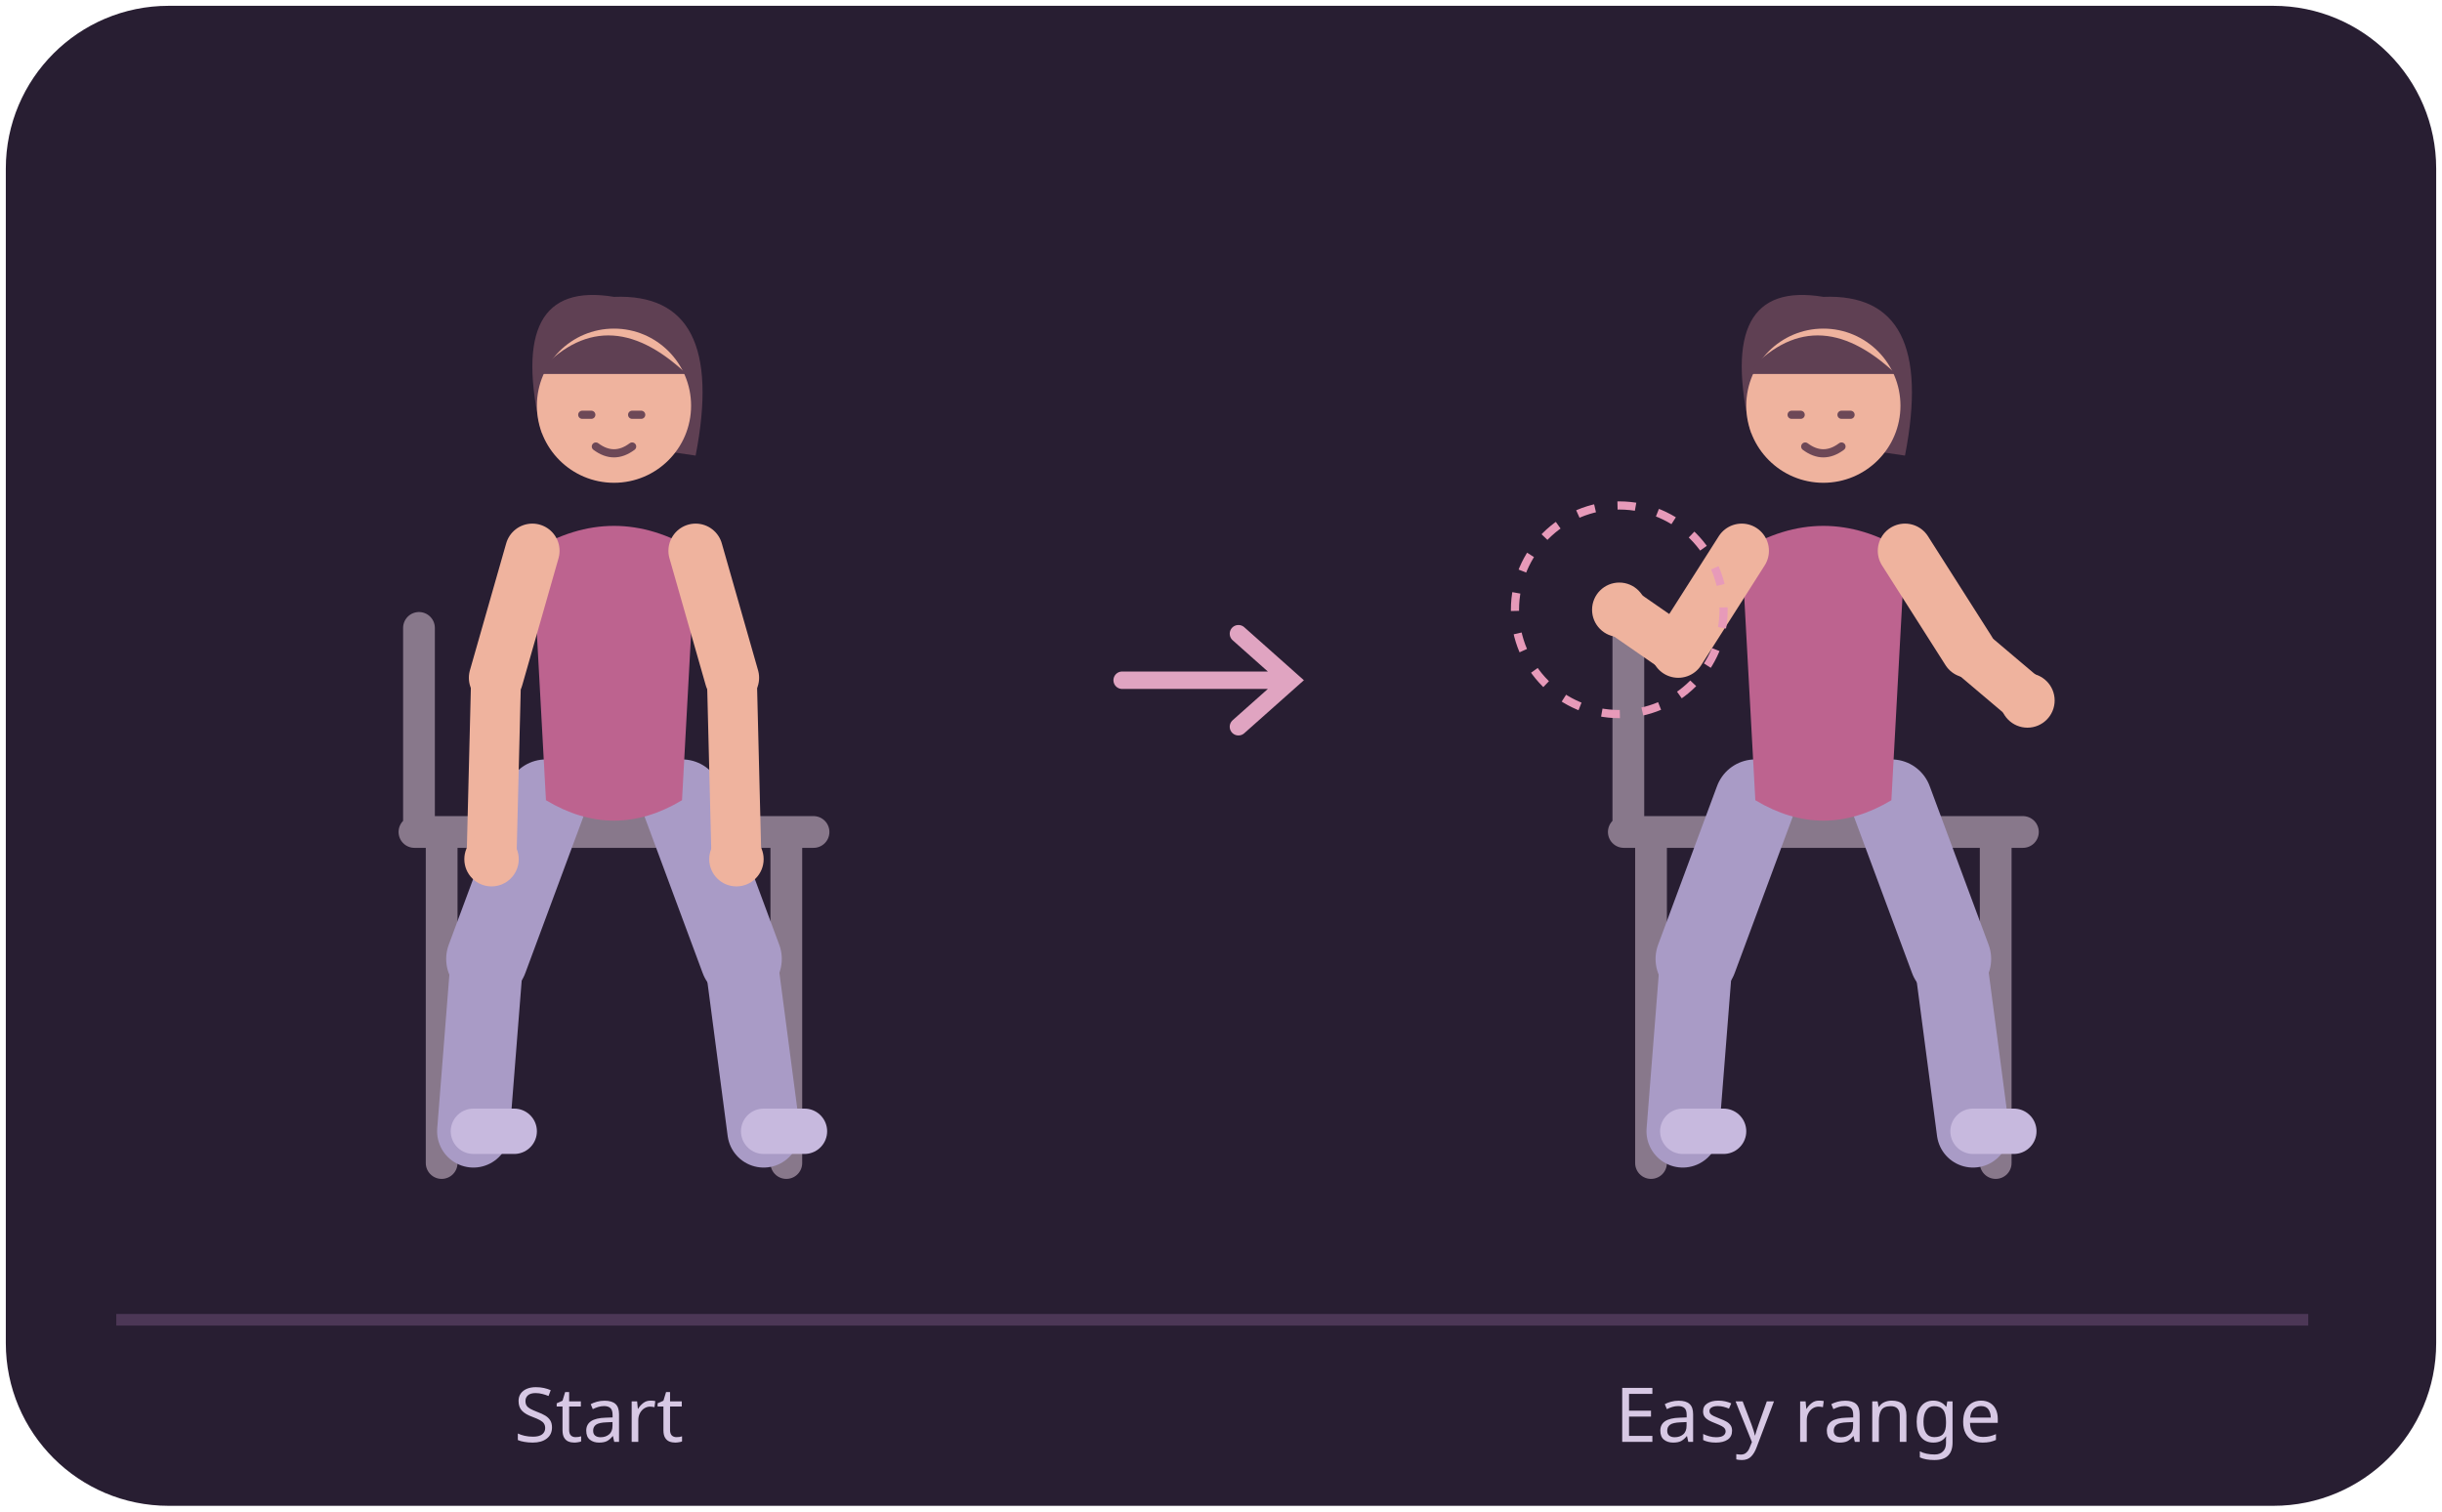
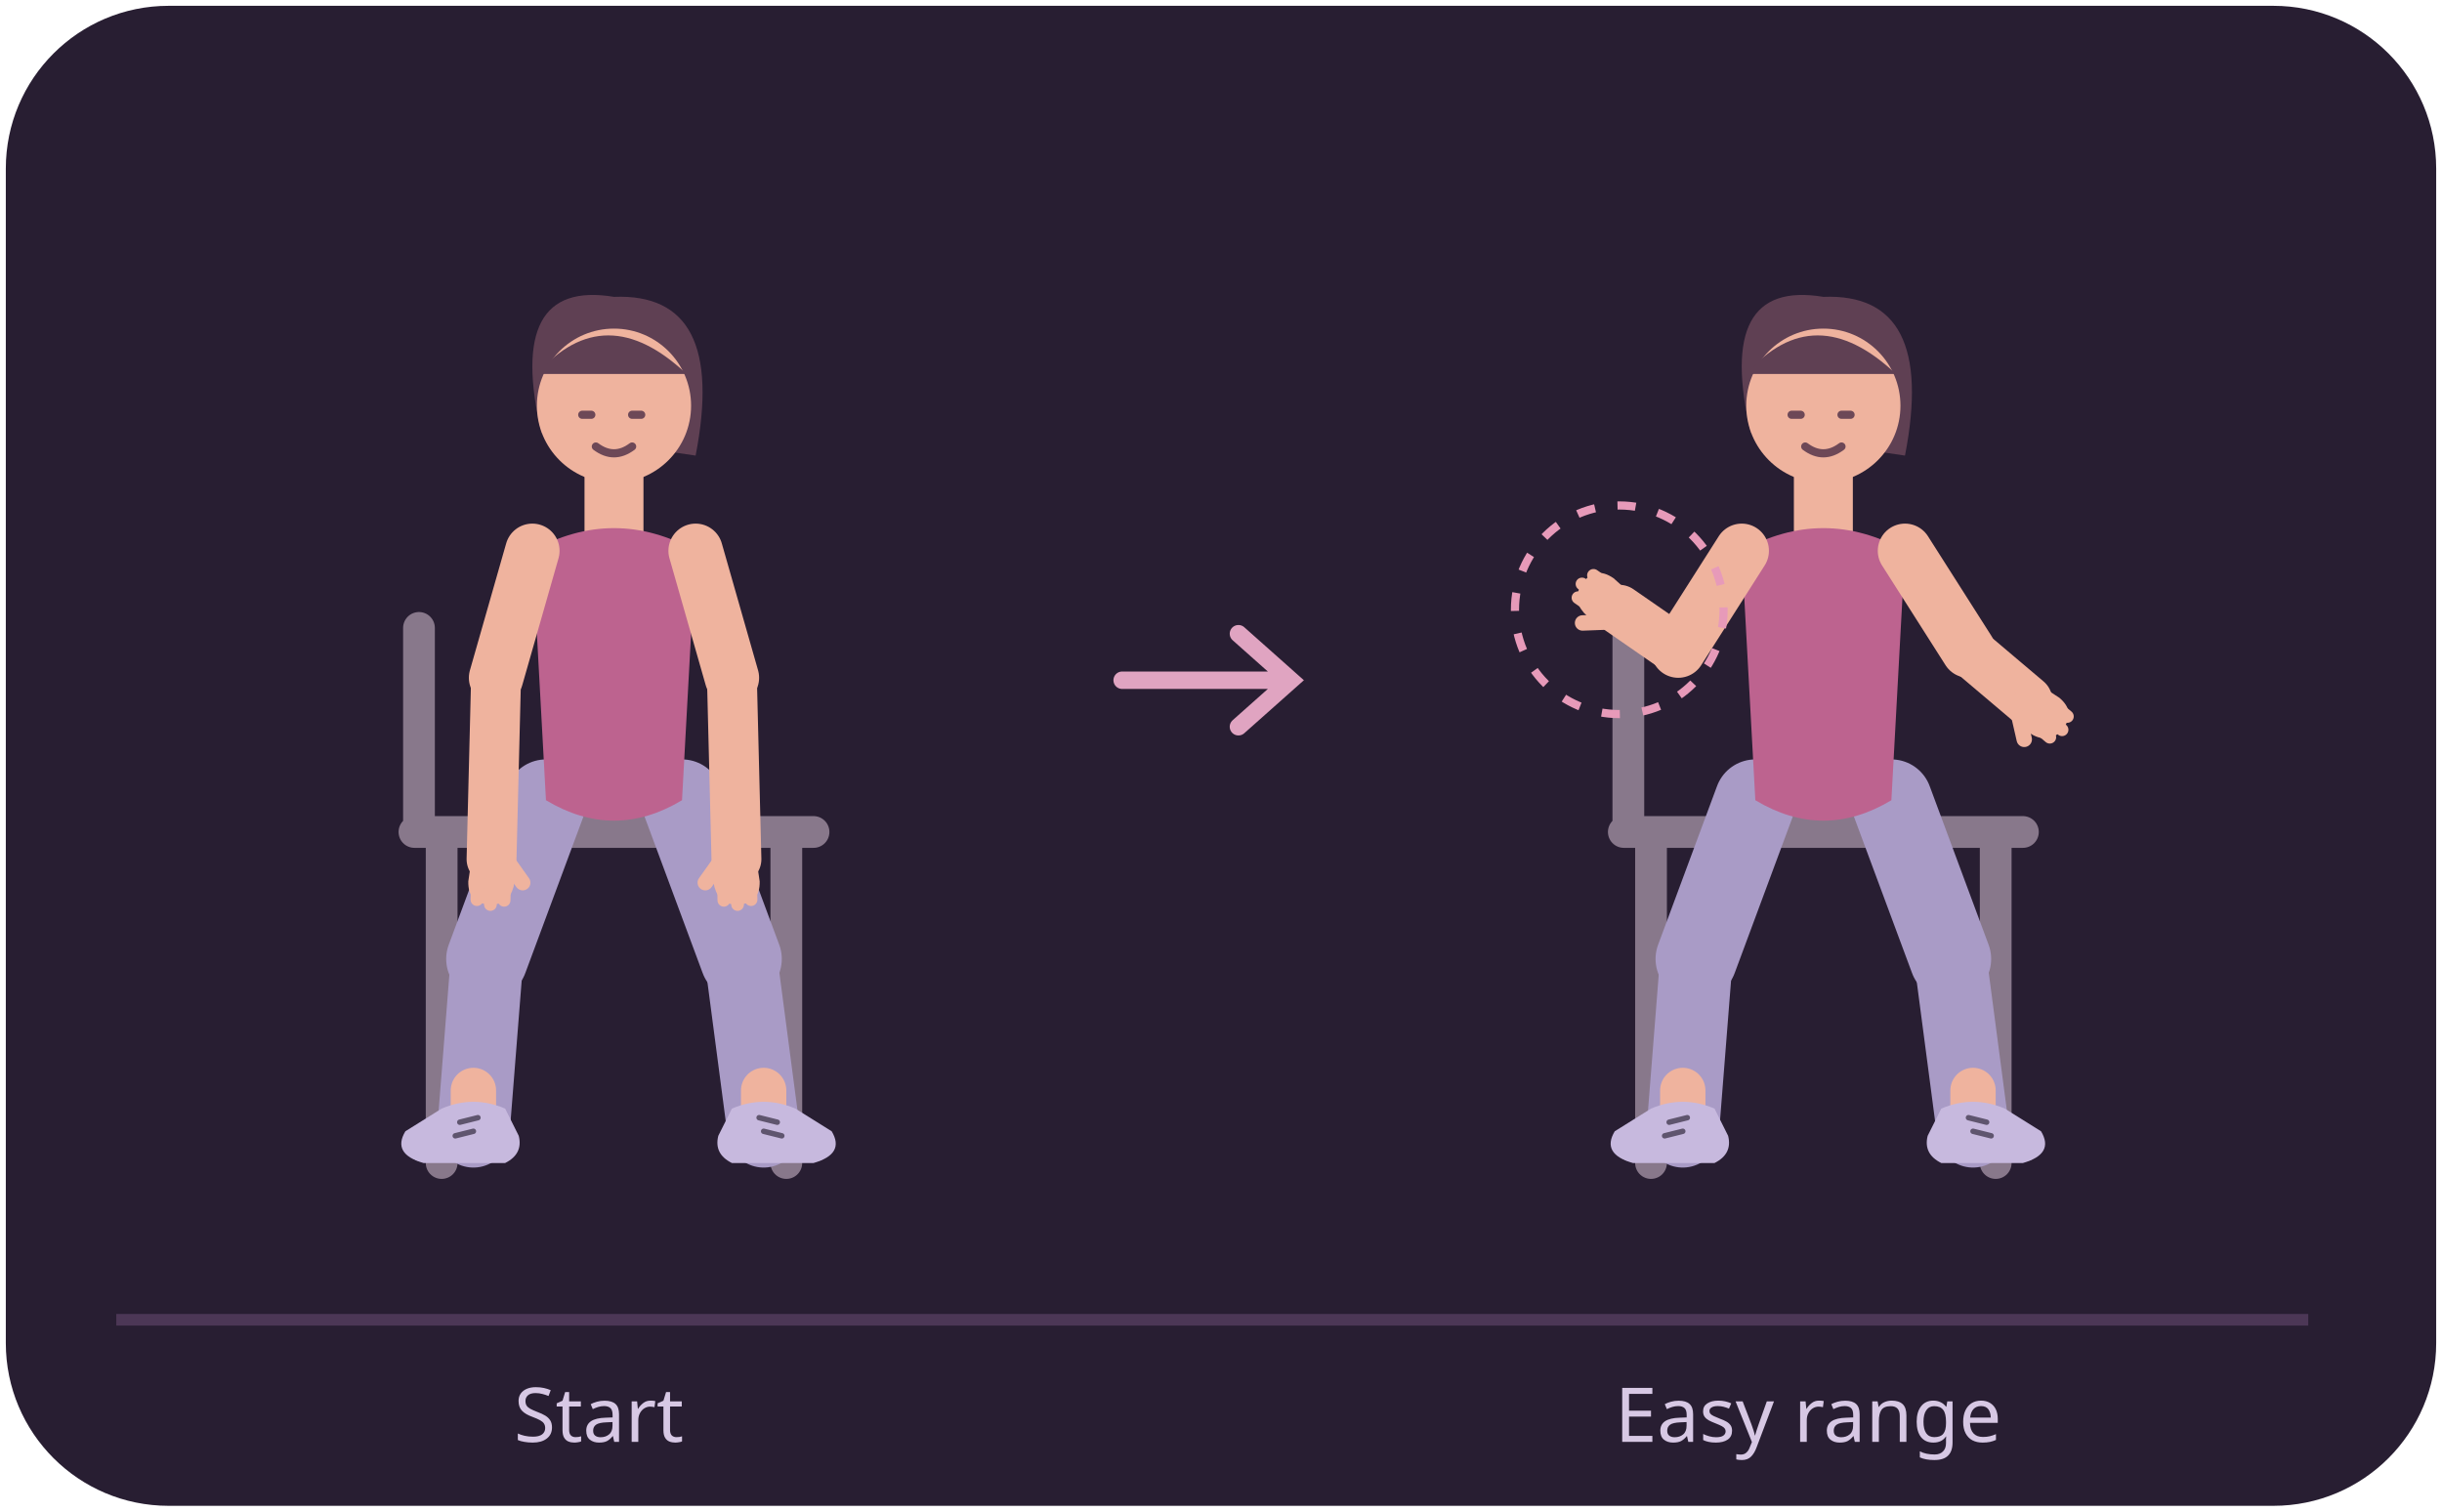
<svg xmlns="http://www.w3.org/2000/svg" viewBox="0 0 420 260">
  <rect x="1" y="1" width="418" height="258" rx="28" fill="#281e32" />
  <path d="M20 227H397" stroke="#4c3756" stroke-width="2" />
  <g transform="translate(12 30) scale(.78)">
    <path d="M76 145H164M82 145V218M158 145V218M77 145V100" fill="none" stroke="#88788b" stroke-width="7" stroke-linecap="round" />
-     <path d="M105,138L92,173" fill="none" stroke="#a99bc6" stroke-width="18" stroke-linecap="round" />
-     <path d="M92,173L89,211" fill="none" stroke="#a99bc6" stroke-width="16" stroke-linecap="round" />
-     <path d="M89,211L98,211" fill="none" stroke="#c7b9de" stroke-width="10" stroke-linecap="round" />
-     <path d="M135,138L148,173" fill="none" stroke="#a99bc6" stroke-width="18" stroke-linecap="round" />
-     <path d="M148,173L153,211" fill="none" stroke="#a99bc6" stroke-width="16" stroke-linecap="round" />
-     <path d="M153,211L162,211" fill="none" stroke="#c7b9de" stroke-width="10" stroke-linecap="round" />
-     <path d="M102,83Q120 72 138,83L135,138Q120 147 105,138Z" fill="#bd638f" />
-     <path d="M102,83L94,111" fill="none" stroke="#efb39e" stroke-width="12" stroke-linecap="round" />
-     <path d="M94,111L93,151" fill="none" stroke="#efb39e" stroke-width="11" stroke-linecap="round" />
-     <circle cx="93" cy="151" r="6" fill="#efb39e" />
-     <path d="M138,83L146,111" fill="none" stroke="#efb39e" stroke-width="12" stroke-linecap="round" />
-     <path d="M146,111L147,151" fill="none" stroke="#efb39e" stroke-width="11" stroke-linecap="round" />
-     <circle cx="147" cy="151" r="6" fill="#efb39e" />
-     <path d="M104 57Q96 23 120 27Q145 26 138 62" fill="#5f4053" />
-     <circle cx="120" cy="51" r="17" fill="#efb39e" />
-     <path d="M103 44Q118 27 136 44" fill="#5f4053" />
-     <path d="M113 53h2m9 0h2m-10 7q4 3 8 0" fill="none" stroke="#6d4857" stroke-width="1.8" stroke-linecap="round" />
+     <g data-part="leg-L">
+       <path d="M105,138L92,173" fill="none" stroke="#a99bc6" stroke-width="18" stroke-linecap="round" />
+       <path d="M92,173L89,211" fill="none" stroke="#a99bc6" stroke-width="16" stroke-linecap="round" />
+     </g>
+     <g data-part="leg-R">
+       <path d="M135,138L148,173" fill="none" stroke="#a99bc6" stroke-width="18" stroke-linecap="round" />
+       <path d="M148,173L153,211" fill="none" stroke="#a99bc6" stroke-width="16" stroke-linecap="round" />
+     </g>
+     <g data-part="shoe-L" transform="translate(89 211) rotate(0) scale(-1 1)">
+       <path d="M0,-9L0,0" fill="none" stroke="#efb39e" stroke-width="10" stroke-linecap="round" />
+       <path d="M-7-5Q0-8 7-5L15 0Q18 5 11 7H-7Q-11 5-10 1Z" fill="#c7b9de" />
+       <path d="M-7 5H12" stroke="#c7b9de" stroke-width="3" stroke-linecap="round" />
+       <path d="m-1-3 4 1m-3 2 4 1" stroke="#281e32" stroke-width="1.2" stroke-linecap="round" opacity=".65" />
+     </g>
+     <g data-part="shoe-R" transform="translate(153 211) rotate(0) scale(1 1)">
+       <path d="M0,-9L0,0" fill="none" stroke="#efb39e" stroke-width="10" stroke-linecap="round" />
+       <path d="M-7-5Q0-8 7-5L15 0Q18 5 11 7H-7Q-11 5-10 1Z" fill="#c7b9de" />
+       <path d="M-7 5H12" stroke="#c7b9de" stroke-width="3" stroke-linecap="round" />
+       <path d="m-1-3 4 1m-3 2 4 1" stroke="#281e32" stroke-width="1.2" stroke-linecap="round" opacity=".65" />
+     </g>
+     <path data-part="neck" d="M120,85L120,64" stroke="#efb39e" stroke-width="13" stroke-linecap="round" />
+     <path data-part="shirt" d="M102,83Q120 73 138,83L135,138Q120 147 105,138Z" fill="#bd638f" />
+     <g data-part="arm-L">
+       <path d="M102,83L94,111" fill="none" stroke="#efb39e" stroke-width="12" stroke-linecap="round" />
+       <path d="M94,111L93,151" fill="none" stroke="#efb39e" stroke-width="11" stroke-linecap="round" />
+     </g>
+     <g data-part="arm-R">
+       <path d="M138,83L146,111" fill="none" stroke="#efb39e" stroke-width="12" stroke-linecap="round" />
+       <path d="M146,111L147,151" fill="none" stroke="#efb39e" stroke-width="11" stroke-linecap="round" />
+     </g>
+     <g data-part="hand-L" transform="translate(93,151) rotate(1.432096) scale(-1 1)">
+       <path d="M-4-3Q-6 1-5 6Q-4 10 0 10Q5 10 5 5L4-3Z" fill="#efb39e" />
+       <path d="M-4,1L-7,5" fill="none" stroke="#efb39e" stroke-width="3.4" stroke-linecap="round" />
+       <path d="M-3,5L-3,9" fill="none" stroke="#efb39e" stroke-width="2.8" stroke-linecap="round" />
+       <path d="M0,5L0,10" fill="none" stroke="#efb39e" stroke-width="2.8" stroke-linecap="round" />
+       <path d="M3,5L3,9" fill="none" stroke="#efb39e" stroke-width="2.8" stroke-linecap="round" />
+     </g>
+     <g data-part="hand-R" transform="translate(147,151) rotate(-1.432096) scale(1 1)">
+       <path d="M-4-3Q-6 1-5 6Q-4 10 0 10Q5 10 5 5L4-3Z" fill="#efb39e" />
+       <path d="M-4,1L-7,5" fill="none" stroke="#efb39e" stroke-width="3.4" stroke-linecap="round" />
+       <path d="M-3,5L-3,9" fill="none" stroke="#efb39e" stroke-width="2.8" stroke-linecap="round" />
+       <path d="M0,5L0,10" fill="none" stroke="#efb39e" stroke-width="2.8" stroke-linecap="round" />
+       <path d="M3,5L3,9" fill="none" stroke="#efb39e" stroke-width="2.8" stroke-linecap="round" />
+     </g>
+     <g data-part="head" transform="rotate(0 120,85)">
+       <path d="M104 57Q96 23 120 27Q145 26 138 62" fill="#5f4053" />
+       <circle cx="120" cy="51" r="17" fill="#efb39e" />
+       <path d="M103 44Q118 27 136 44" fill="#5f4053" />
+       <path d="M113 53h2m9 0h2m-10 7q4 3 8 0" fill="none" stroke="#6d4857" stroke-width="1.8" stroke-linecap="round" />
+     </g>
  </g>
  <g transform="translate(220 30) scale(.78)">
    <path d="M76 145H164M82 145V218M158 145V218M77 145V100" fill="none" stroke="#88788b" stroke-width="7" stroke-linecap="round" />
-     <path d="M105,138L92,173" fill="none" stroke="#a99bc6" stroke-width="18" stroke-linecap="round" />
-     <path d="M92,173L89,211" fill="none" stroke="#a99bc6" stroke-width="16" stroke-linecap="round" />
-     <path d="M89,211L98,211" fill="none" stroke="#c7b9de" stroke-width="10" stroke-linecap="round" />
-     <path d="M135,138L148,173" fill="none" stroke="#a99bc6" stroke-width="18" stroke-linecap="round" />
-     <path d="M148,173L153,211" fill="none" stroke="#a99bc6" stroke-width="16" stroke-linecap="round" />
-     <path d="M153,211L162,211" fill="none" stroke="#c7b9de" stroke-width="10" stroke-linecap="round" />
-     <path d="M102,83Q120 72 138,83L135,138Q120 147 105,138Z" fill="#bd638f" />
-     <path d="M102,83L88,105" fill="none" stroke="#efb39e" stroke-width="12" stroke-linecap="round" />
-     <path d="M88,105L75,96" fill="none" stroke="#efb39e" stroke-width="11" stroke-linecap="round" />
-     <circle cx="75" cy="96" r="6" fill="#efb39e" />
-     <path d="M138,83L152,105" fill="none" stroke="#efb39e" stroke-width="12" stroke-linecap="round" />
-     <path d="M152,105L165,116" fill="none" stroke="#efb39e" stroke-width="11" stroke-linecap="round" />
-     <circle cx="165" cy="116" r="6" fill="#efb39e" />
-     <path d="M104 57Q96 23 120 27Q145 26 138 62" fill="#5f4053" />
-     <circle cx="120" cy="51" r="17" fill="#efb39e" />
-     <path d="M103 44Q118 27 136 44" fill="#5f4053" />
-     <path d="M113 53h2m9 0h2m-10 7q4 3 8 0" fill="none" stroke="#6d4857" stroke-width="1.8" stroke-linecap="round" />
+     <g data-part="leg-L">
+       <path d="M105,138L92,173" fill="none" stroke="#a99bc6" stroke-width="18" stroke-linecap="round" />
+       <path d="M92,173L89,211" fill="none" stroke="#a99bc6" stroke-width="16" stroke-linecap="round" />
+     </g>
+     <g data-part="leg-R">
+       <path d="M135,138L148,173" fill="none" stroke="#a99bc6" stroke-width="18" stroke-linecap="round" />
+       <path d="M148,173L153,211" fill="none" stroke="#a99bc6" stroke-width="16" stroke-linecap="round" />
+     </g>
+     <g data-part="shoe-L" transform="translate(89 211) rotate(0) scale(-1 1)">
+       <path d="M0,-9L0,0" fill="none" stroke="#efb39e" stroke-width="10" stroke-linecap="round" />
+       <path d="M-7-5Q0-8 7-5L15 0Q18 5 11 7H-7Q-11 5-10 1Z" fill="#c7b9de" />
+       <path d="M-7 5H12" stroke="#c7b9de" stroke-width="3" stroke-linecap="round" />
+       <path d="m-1-3 4 1m-3 2 4 1" stroke="#281e32" stroke-width="1.2" stroke-linecap="round" opacity=".65" />
+     </g>
+     <g data-part="shoe-R" transform="translate(153 211) rotate(0) scale(1 1)">
+       <path d="M0,-9L0,0" fill="none" stroke="#efb39e" stroke-width="10" stroke-linecap="round" />
+       <path d="M-7-5Q0-8 7-5L15 0Q18 5 11 7H-7Q-11 5-10 1Z" fill="#c7b9de" />
+       <path d="M-7 5H12" stroke="#c7b9de" stroke-width="3" stroke-linecap="round" />
+       <path d="m-1-3 4 1m-3 2 4 1" stroke="#281e32" stroke-width="1.2" stroke-linecap="round" opacity=".65" />
+     </g>
+     <path data-part="neck" d="M120,85L120,64" stroke="#efb39e" stroke-width="13" stroke-linecap="round" />
+     <path data-part="shirt" d="M102,83Q120 73 138,83L135,138Q120 147 105,138Z" fill="#bd638f" />
+     <g data-part="arm-L">
+       <path d="M102,83L88,105" fill="none" stroke="#efb39e" stroke-width="12" stroke-linecap="round" />
+       <path d="M88,105L75,96" fill="none" stroke="#efb39e" stroke-width="11" stroke-linecap="round" />
+     </g>
+     <g data-part="arm-R">
+       <path d="M138,83L152,105" fill="none" stroke="#efb39e" stroke-width="12" stroke-linecap="round" />
+       <path d="M152,105L165,116" fill="none" stroke="#efb39e" stroke-width="11" stroke-linecap="round" />
+     </g>
+     <g data-part="hand-L" transform="translate(75,96) rotate(-235.3048) scale(-1 1)">
+       <path d="M-4-3Q-6 1-5 6Q-4 10 0 10Q5 10 5 5L4-3Z" fill="#efb39e" />
+       <path d="M-4,1L-7,5" fill="none" stroke="#efb39e" stroke-width="3.4" stroke-linecap="round" />
+       <path d="M-3,5L-3,9" fill="none" stroke="#efb39e" stroke-width="2.8" stroke-linecap="round" />
+       <path d="M0,5L0,10" fill="none" stroke="#efb39e" stroke-width="2.8" stroke-linecap="round" />
+       <path d="M3,5L3,9" fill="none" stroke="#efb39e" stroke-width="2.8" stroke-linecap="round" />
+     </g>
+     <g data-part="hand-R" transform="translate(165,116) rotate(-49.76364) scale(1 1)">
+       <path d="M-4-3Q-6 1-5 6Q-4 10 0 10Q5 10 5 5L4-3Z" fill="#efb39e" />
+       <path d="M-4,1L-7,5" fill="none" stroke="#efb39e" stroke-width="3.4" stroke-linecap="round" />
+       <path d="M-3,5L-3,9" fill="none" stroke="#efb39e" stroke-width="2.8" stroke-linecap="round" />
+       <path d="M0,5L0,10" fill="none" stroke="#efb39e" stroke-width="2.8" stroke-linecap="round" />
+       <path d="M3,5L3,9" fill="none" stroke="#efb39e" stroke-width="2.8" stroke-linecap="round" />
+     </g>
+     <g data-part="head" transform="rotate(0 120,85)">
+       <path d="M104 57Q96 23 120 27Q145 26 138 62" fill="#5f4053" />
+       <circle cx="120" cy="51" r="17" fill="#efb39e" />
+       <path d="M103 44Q118 27 136 44" fill="#5f4053" />
+       <path d="M113 53h2m9 0h2m-10 7q4 3 8 0" fill="none" stroke="#6d4857" stroke-width="1.8" stroke-linecap="round" />
+     </g>
    <circle cx="75" cy="96" r="23" fill="none" stroke="#e79ab9" stroke-width="1.8" stroke-dasharray="4 5" />
  </g>
  <path d="M193 117h28m-8-8 9 8-9 8" stroke="#e0a4c1" stroke-width="3" fill="none" stroke-linecap="round" />
  <text x="103" y="248" text-anchor="middle" font-family="sans-serif" font-size="13" fill="#d7c8e4">Start</text>
  <text x="311" y="248" text-anchor="middle" font-family="sans-serif" font-size="13" fill="#d7c8e4">Easy range</text>
</svg>
